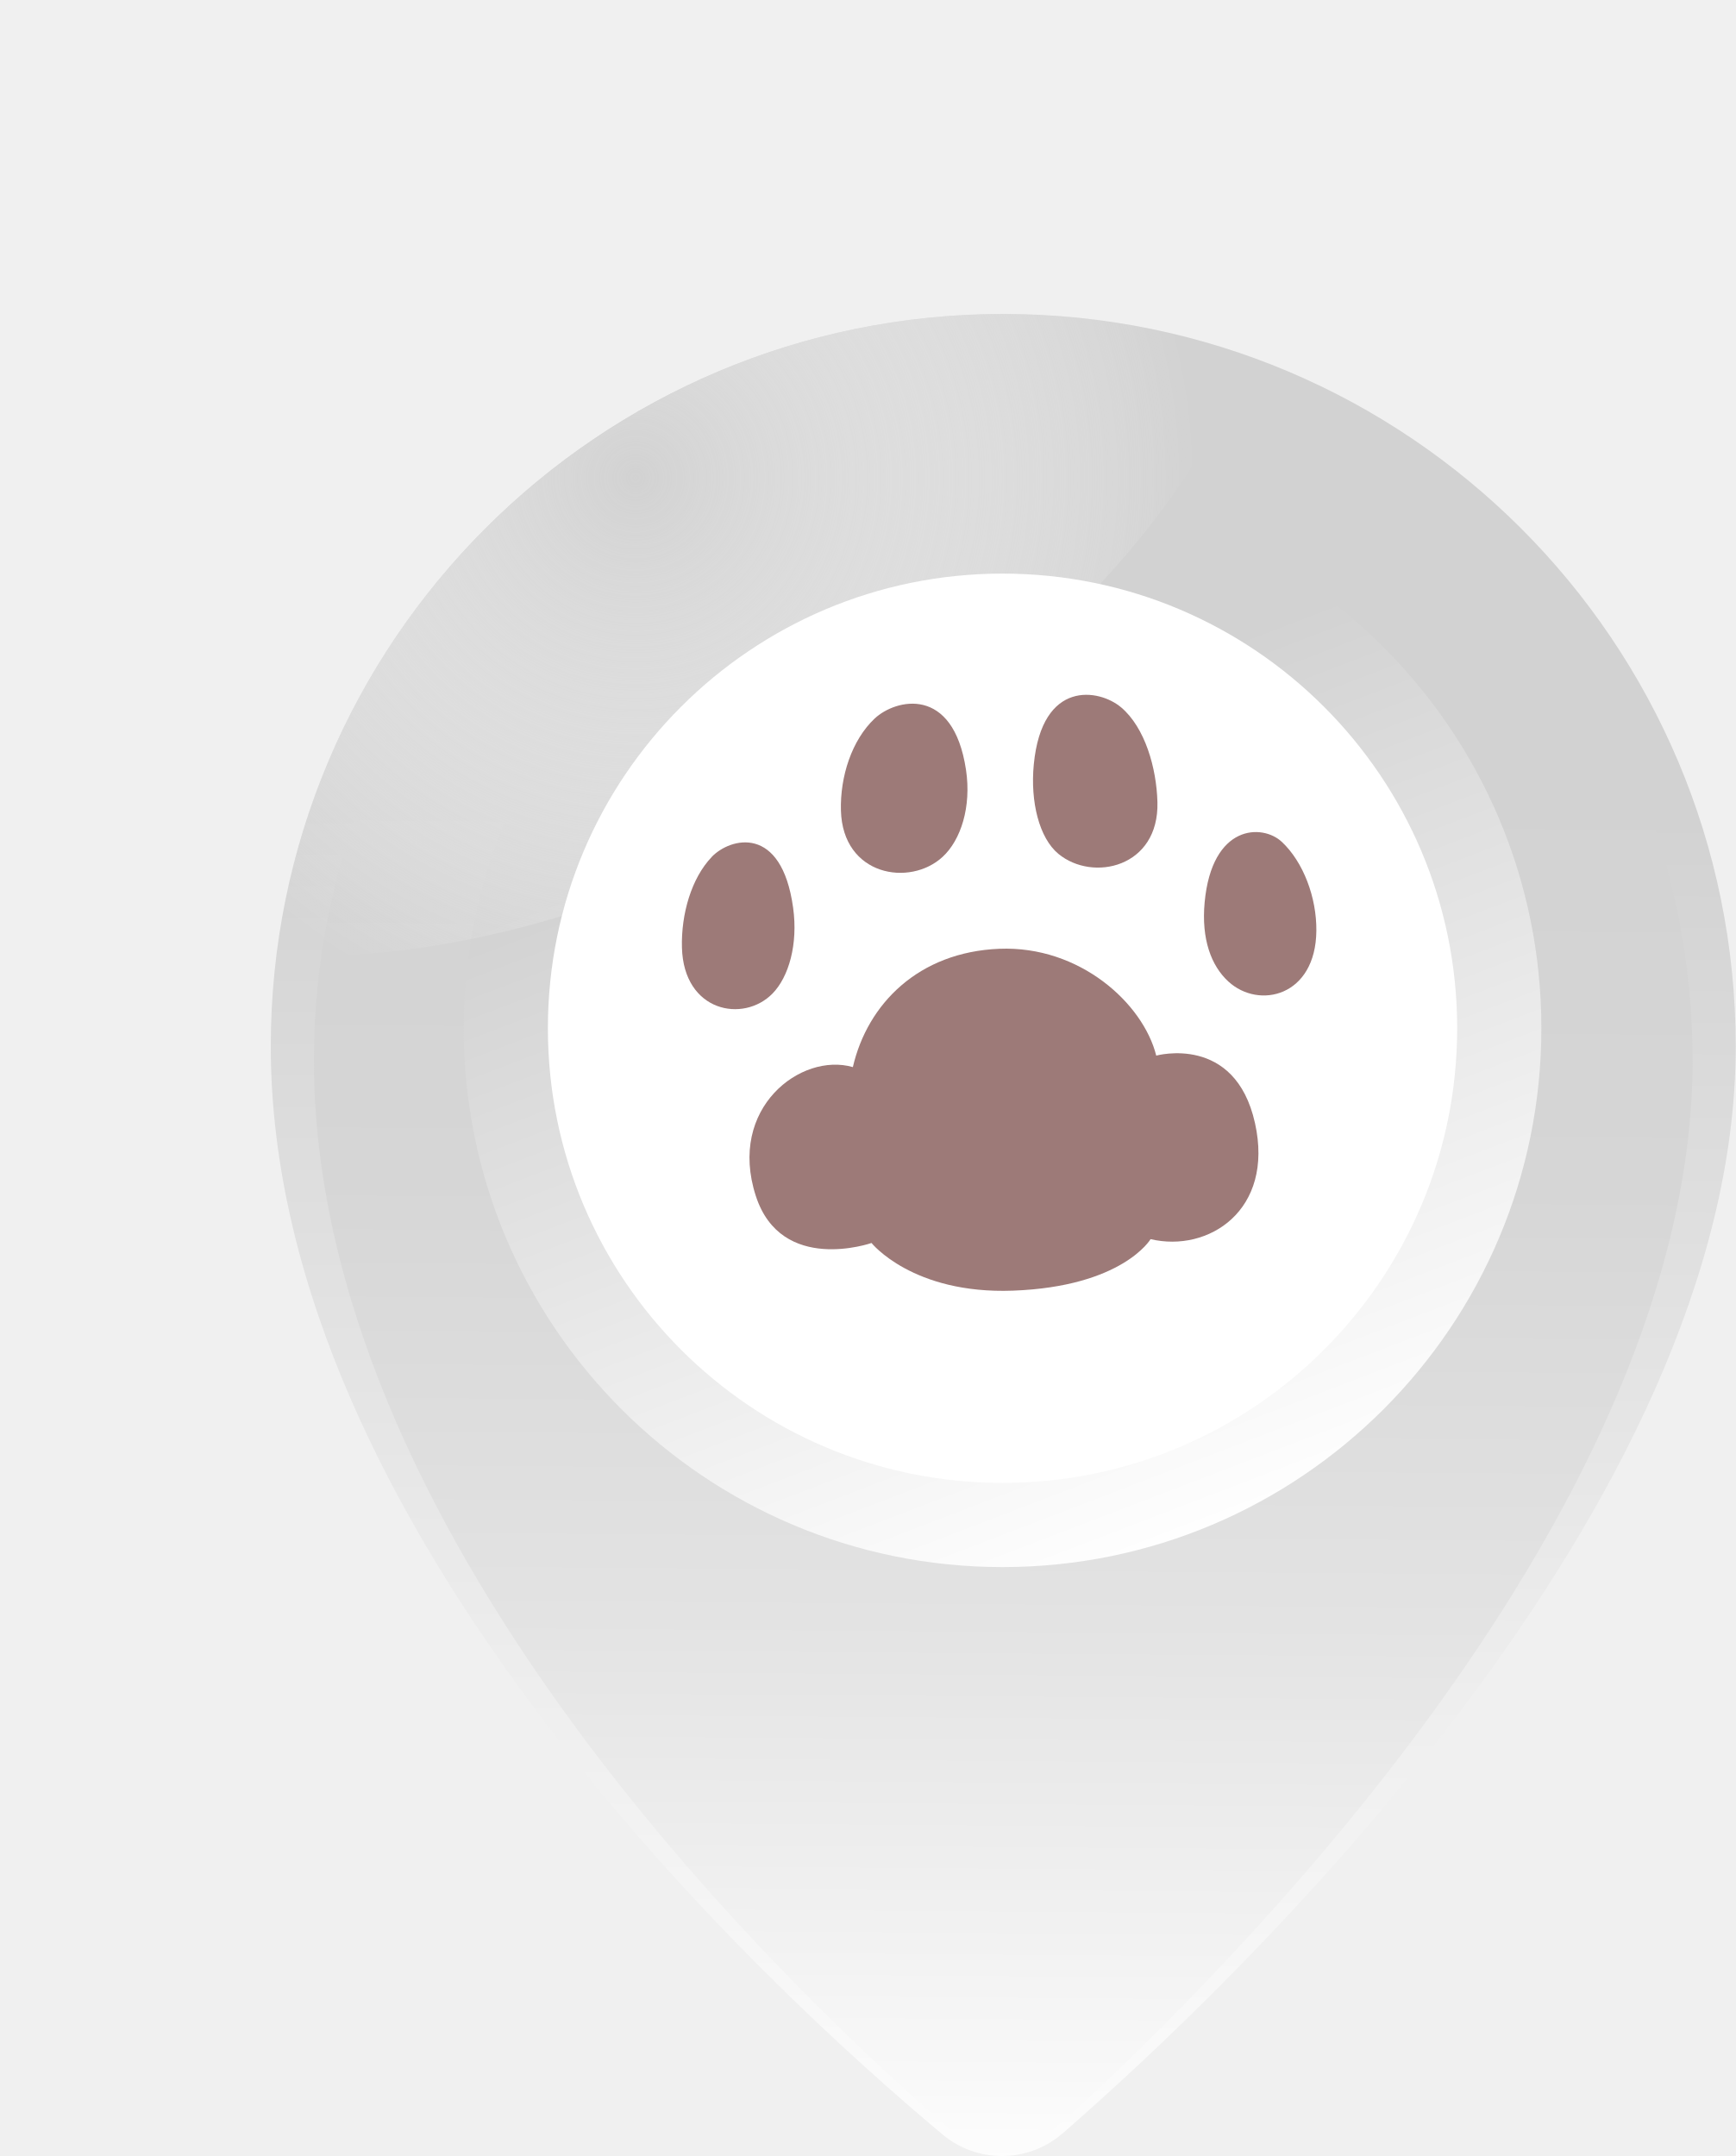
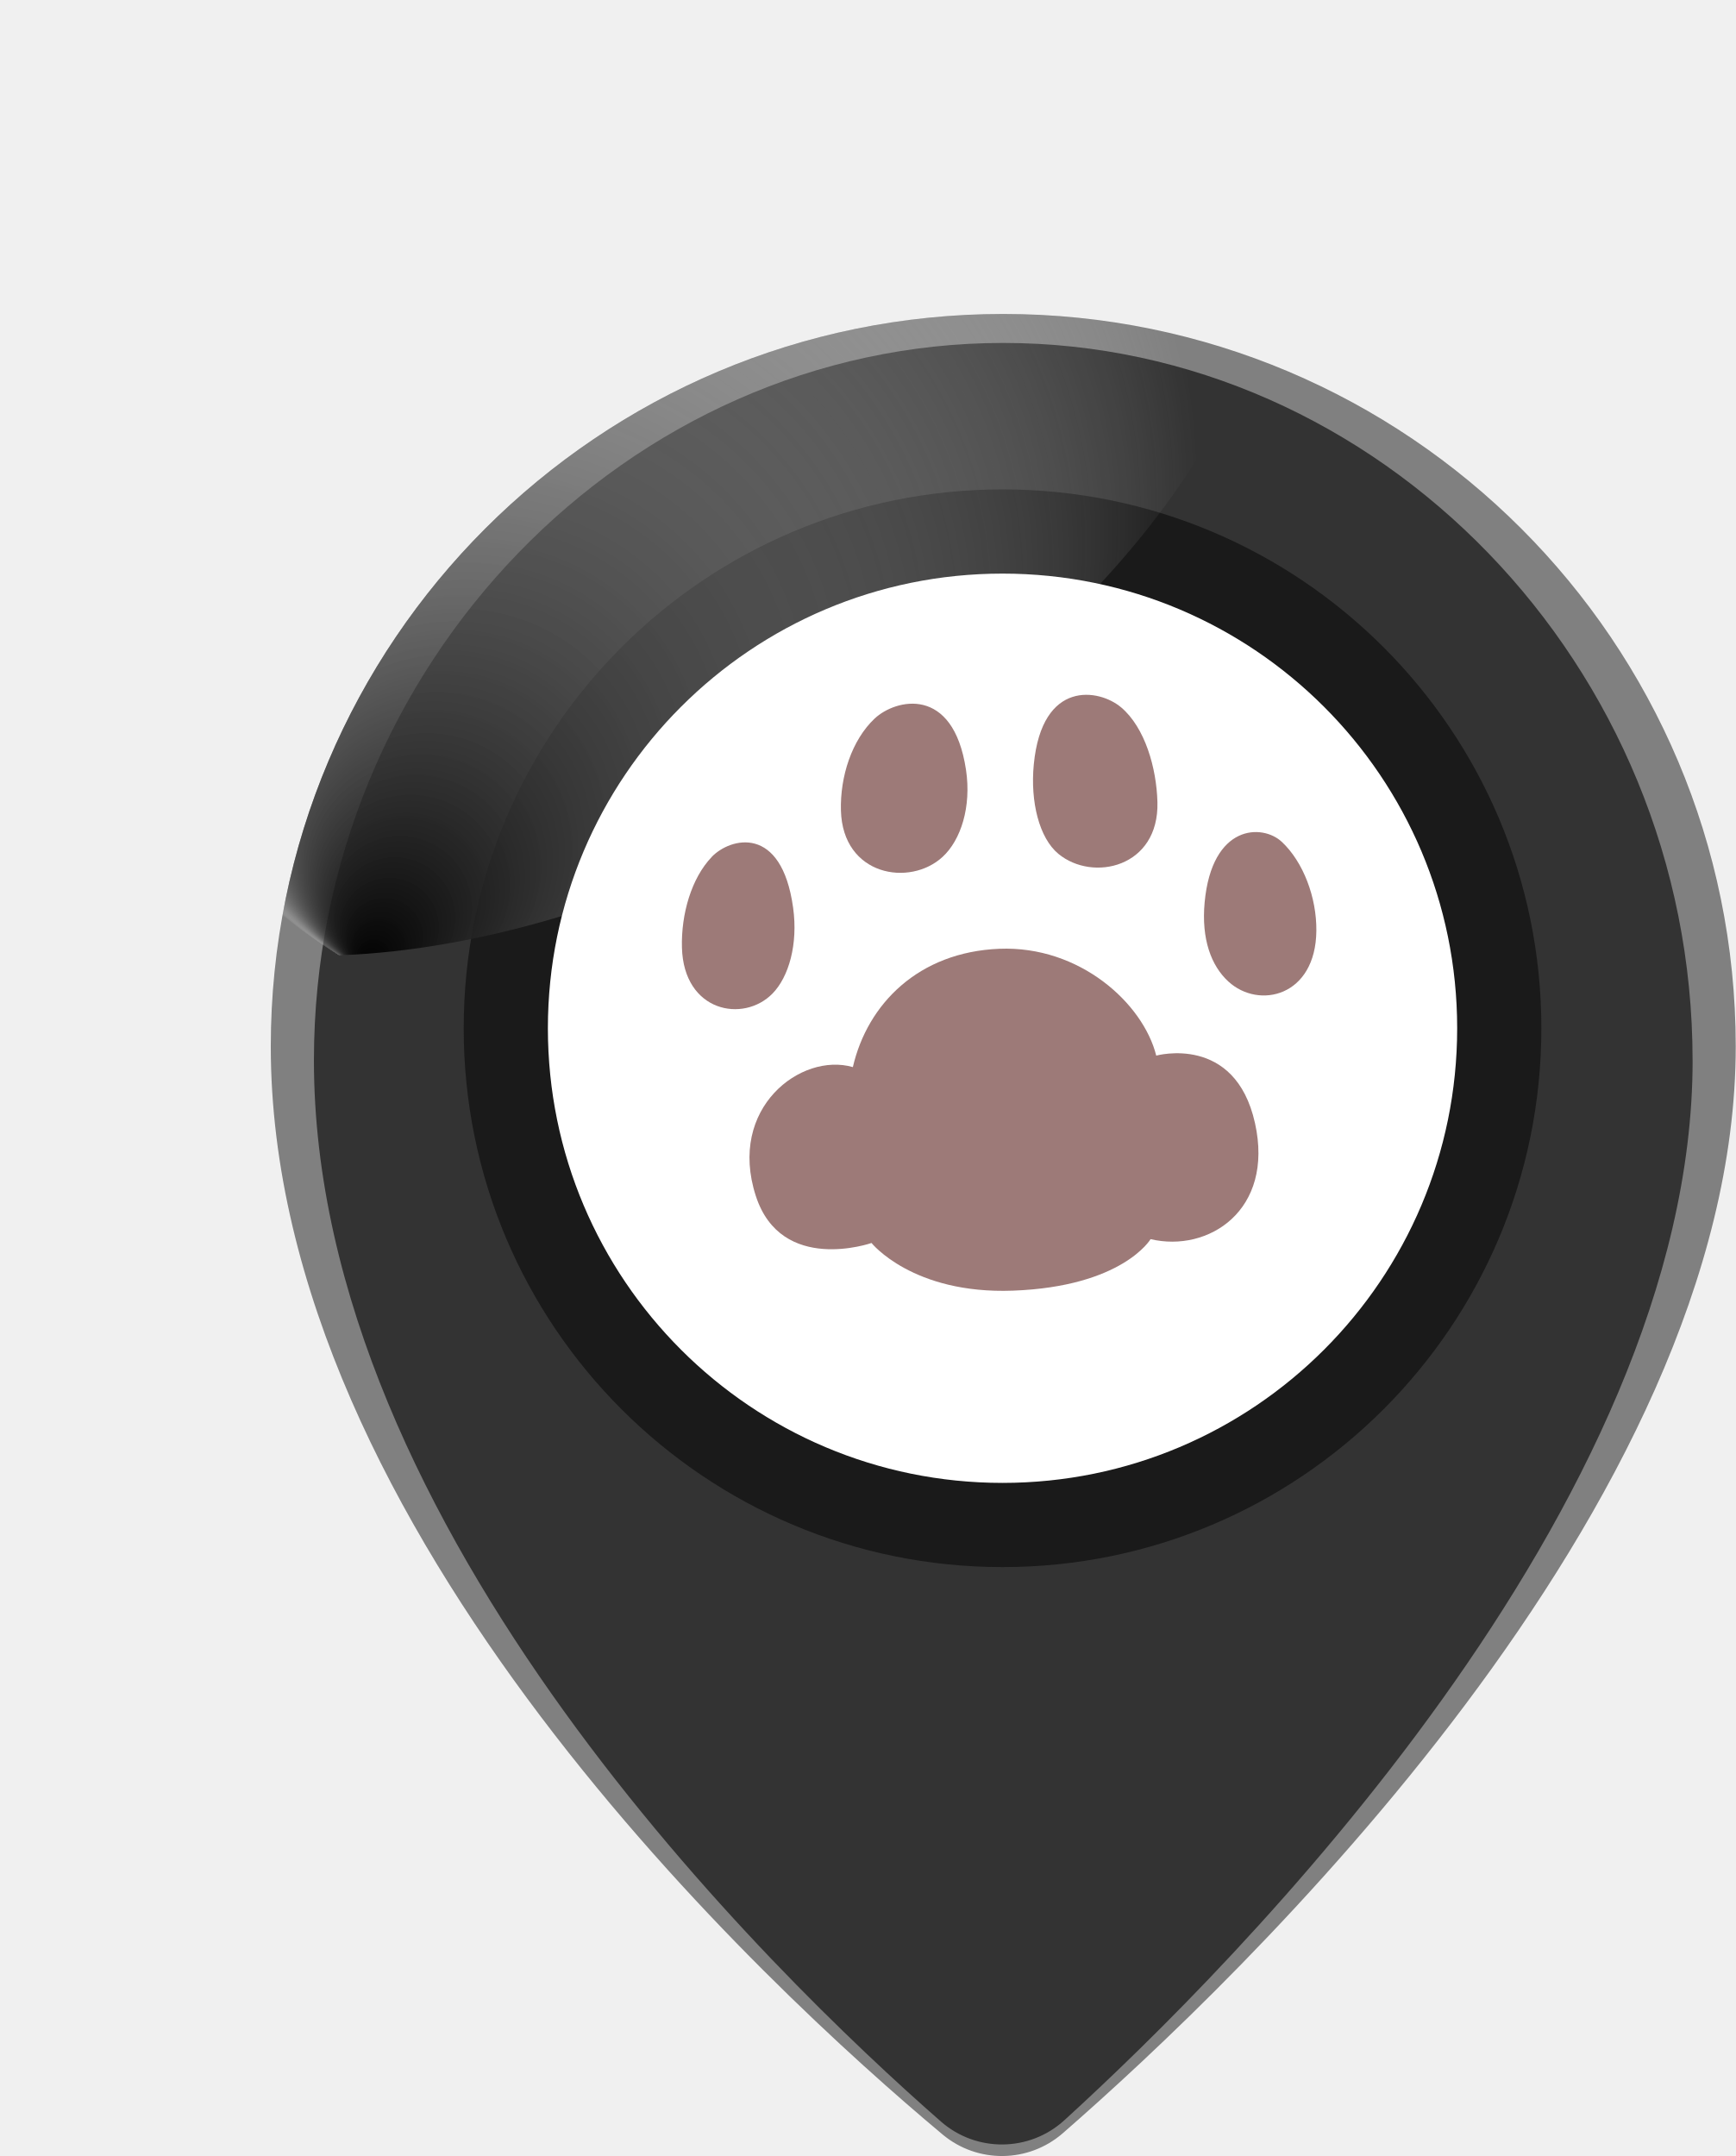
<svg xmlns="http://www.w3.org/2000/svg" id="a" viewBox="0 0 598.7 743.66">
  <defs>
-     <style>.g{fill:#fff;}.h{fill:url(#c);}.i{fill:url(#f);}.j{fill:url(#b);}.k{clip-path:url(#e);}.l{fill:#9d7a78;}.m{fill:url(#d);}.n{fill:none;}</style>
-     <linearGradient id="b" x1="346.79" y1="260.33" x2="343.14" y2="758.26" gradientTransform="matrix(1, 0, 0, 1, 0, 0)" gradientUnits="userSpaceOnUse">
-       <stop offset=".04" stop-color="#d2d2d2" />
-       <stop offset=".98" stop-color="#fdfdfd" />
-       <stop offset="1" stop-color="#fff" />
-     </linearGradient>
-     <linearGradient id="c" x1="346.78" y1="266.99" x2="343.2" y2="753.96" gradientTransform="matrix(1, 0, 0, 1, 0, 0)" gradientUnits="userSpaceOnUse">
-       <stop offset="0" stop-color="#d2d2d2" />
-       <stop offset=".29" stop-color="#d6d6d6" />
-       <stop offset=".6" stop-color="#e3e3e3" />
-       <stop offset=".92" stop-color="#f8f8f8" />
-       <stop offset="1" stop-color="#fff" />
-     </linearGradient>
-     <linearGradient id="d" x1="281.46" y1="186.91" x2="414.6" y2="534.07" gradientTransform="matrix(1, 0, 0, 1, 0, 0)" gradientUnits="userSpaceOnUse">
-       <stop offset=".22" stop-color="#d2d2d2" />
-       <stop offset=".29" stop-color="#d6d6d6" />
-       <stop offset="1" stop-color="#fff" />
-     </linearGradient>
-     <clipPath id="e">
-       <path class="n" d="M598.7,360.94c0,158.74-171.89,322.4-232.11,374.86-11.85,10.32-29.43,10.51-41.48,.43-60.58-50.66-231.71-208.54-231.71-375.29,0-139.53,113.12-252.65,252.65-252.65s252.65,113.12,252.65,252.65Z" />
+     <style>.d{fill:#fff;}.e{fill:url(#c);}.f{fill:#333;}.g{fill:gray;}.h{clip-path:url(#b);}.i{fill:#9d7a78;}.j{fill:none;}.k{fill:#1a1a1a;}</style>
+     <clipPath id="b">
+       <path class="j" d="M598.7,360.94c0,158.74-171.89,322.4-232.11,374.86-11.85,10.32-29.43,10.51-41.48,.43-60.58-50.66-231.71-208.54-231.71-375.29,0-139.53,113.12-252.65,252.65-252.65s252.65,113.12,252.65,252.65Z" />
    </clipPath>
-     <radialGradient id="f" cx="219.23" cy="164.82" fx="219.23" fy="164.82" r="193.95" gradientTransform="translate(112.1 -87.67) rotate(30.07)" gradientUnits="userSpaceOnUse">
-       <stop offset="0" stop-color="#d2d2d2" />
-       <stop offset=".31" stop-color="#e0e0e0" stop-opacity=".69" />
+     <radialGradient id="c" cx="219.23" cy="164.82" fx="126.06" fy="334.92" r="193.95" gradientTransform="translate(112.1 -87.67) rotate(30.07)" gradientUnits="userSpaceOnUse">
+       <stop offset="0" stop-color="#000" />
      <stop offset="1" stop-color="#fff" stop-opacity="0" />
    </radialGradient>
  </defs>
+   <path class="g" d="M598.7,360.94c0,158.74-171.89,322.4-232.11,374.86-11.85,10.32-29.43,10.51-41.48,.43-60.58-50.66-231.71-208.54-231.71-375.29,0-139.53,113.12-252.65,252.65-252.65s252.65,113.12,252.65,252.65Z" />
+   <path class="f" d="M583.83,365.75c0,153.93-158.56,312.58-216.72,365.59-12.01,10.95-30.32,11.15-42.55,.44-58.51-51.23-216.28-204.37-216.28-366.03,0-136.67,108.66-247.46,237.77-247.46s237.77,110.79,237.77,247.46Z" />
+   <circle class="k" cx="345.8" cy="354.67" r="185.86" />
+   <g class="h">
+     <ellipse class="e" cx="219.23" cy="164.82" rx="242" ry="129" transform="translate(-53.08 132.04) rotate(-30.07)" />
+   </g>
+   <circle class="d" cx="345.8" cy="354.67" r="156.82" />
  <g>
-     <path class="j" d="M598.7,360.94c0,158.74-171.89,322.4-232.11,374.86-11.85,10.32-29.43,10.51-41.48,.43-60.58-50.66-231.71-208.54-231.71-375.29,0-139.53,113.12-252.65,252.65-252.65s252.65,113.12,252.65,252.65Z" />
-     <path class="h" d="M583.83,365.75c0,153.93-158.56,312.58-216.72,365.59-12.01,10.95-30.32,11.15-42.55,.44-58.51-51.23-216.28-204.37-216.28-366.03,0-136.67,108.66-247.46,237.77-247.46s237.77,110.79,237.77,247.46Z" />
-     <circle class="m" cx="345.8" cy="354.67" r="185.86" />
-     <g class="k">
-       <ellipse class="i" cx="219.23" cy="164.82" rx="242" ry="129" transform="translate(-53.08 132.04) rotate(-30.07)" />
-     </g>
-     <circle class="g" cx="345.8" cy="354.67" r="156.82" />
-   </g>
-   <g>
-     <path class="l" d="M301.71,247.82c-7.93,7.47-11.96,20.05-11.65,31.74,.6,22.55,23.76,26.43,35.07,16,6.29-5.81,9.99-17.23,8.07-30.03-4.4-29.3-24.36-24.42-31.49-17.7Z" />
-     <path class="l" d="M245.51,295.57c-7.04,7.35-10.59,19.74-10.29,31.26,.59,22.24,21.21,26.13,31.25,15.86,5.59-5.71,8.85-16.97,7.1-29.59-3.99-28.9-21.74-24.14-28.07-17.54Z" />
-     <path class="l" d="M386.68,243.96c8.32,7.04,12.24,21.02,12.55,32.71,.6,22.55-22.33,27.65-34.18,17.83-6.59-5.47-9.71-17.92-8.47-30.8,2.85-29.49,22.62-26.06,30.1-19.73Z" />
-     <path class="l" d="M442.13,290.37c7.42,6.96,12.03,19.15,11.92,30.68-.21,22.67-19.8,27.21-30.37,17.49-5.88-5.41-9.34-14.57-8.17-27.25,2.51-27.06,19.94-27.17,26.61-20.92Z" />
-     <path class="l" d="M294.17,368.08c5.06-21.89,22.72-39.68,50.49-40.82,27.77-1.14,49.65,18.83,54.16,36.85,0,0,27.2-7.57,34.06,23.27,6.7,30.14-16.14,44.75-36.01,40.03,0,0-9.64,16.37-47.48,17.77-34.62,1.28-48.78-16.44-48.78-16.44,0,0-31.14,10.9-39.92-16.27-9.79-30.3,15.61-49.57,33.48-44.4Z" />
+     <path class="i" d="M301.71,247.82c-7.93,7.47-11.96,20.05-11.65,31.74,.6,22.55,23.76,26.43,35.07,16,6.29-5.81,9.99-17.23,8.07-30.03-4.4-29.3-24.36-24.42-31.49-17.7Z" />
+     <path class="i" d="M245.51,295.57c-7.04,7.35-10.59,19.74-10.29,31.26,.59,22.24,21.21,26.13,31.25,15.86,5.59-5.71,8.85-16.97,7.1-29.59-3.99-28.9-21.74-24.14-28.07-17.54Z" />
+     <path class="i" d="M386.68,243.96c8.32,7.04,12.24,21.02,12.55,32.71,.6,22.55-22.33,27.65-34.18,17.83-6.59-5.47-9.71-17.92-8.47-30.8,2.85-29.49,22.62-26.06,30.1-19.73Z" />
+     <path class="i" d="M442.13,290.37c7.42,6.96,12.03,19.15,11.92,30.68-.21,22.67-19.8,27.21-30.37,17.49-5.88-5.41-9.34-14.57-8.17-27.25,2.51-27.06,19.94-27.17,26.61-20.92Z" />
+     <path class="i" d="M294.17,368.08c5.06-21.89,22.72-39.68,50.49-40.82,27.77-1.14,49.65,18.83,54.16,36.85,0,0,27.2-7.57,34.06,23.27,6.7,30.14-16.14,44.75-36.01,40.03,0,0-9.64,16.37-47.48,17.77-34.62,1.28-48.78-16.44-48.78-16.44,0,0-31.14,10.9-39.92-16.27-9.79-30.3,15.61-49.57,33.48-44.4Z" />
  </g>
</svg>
